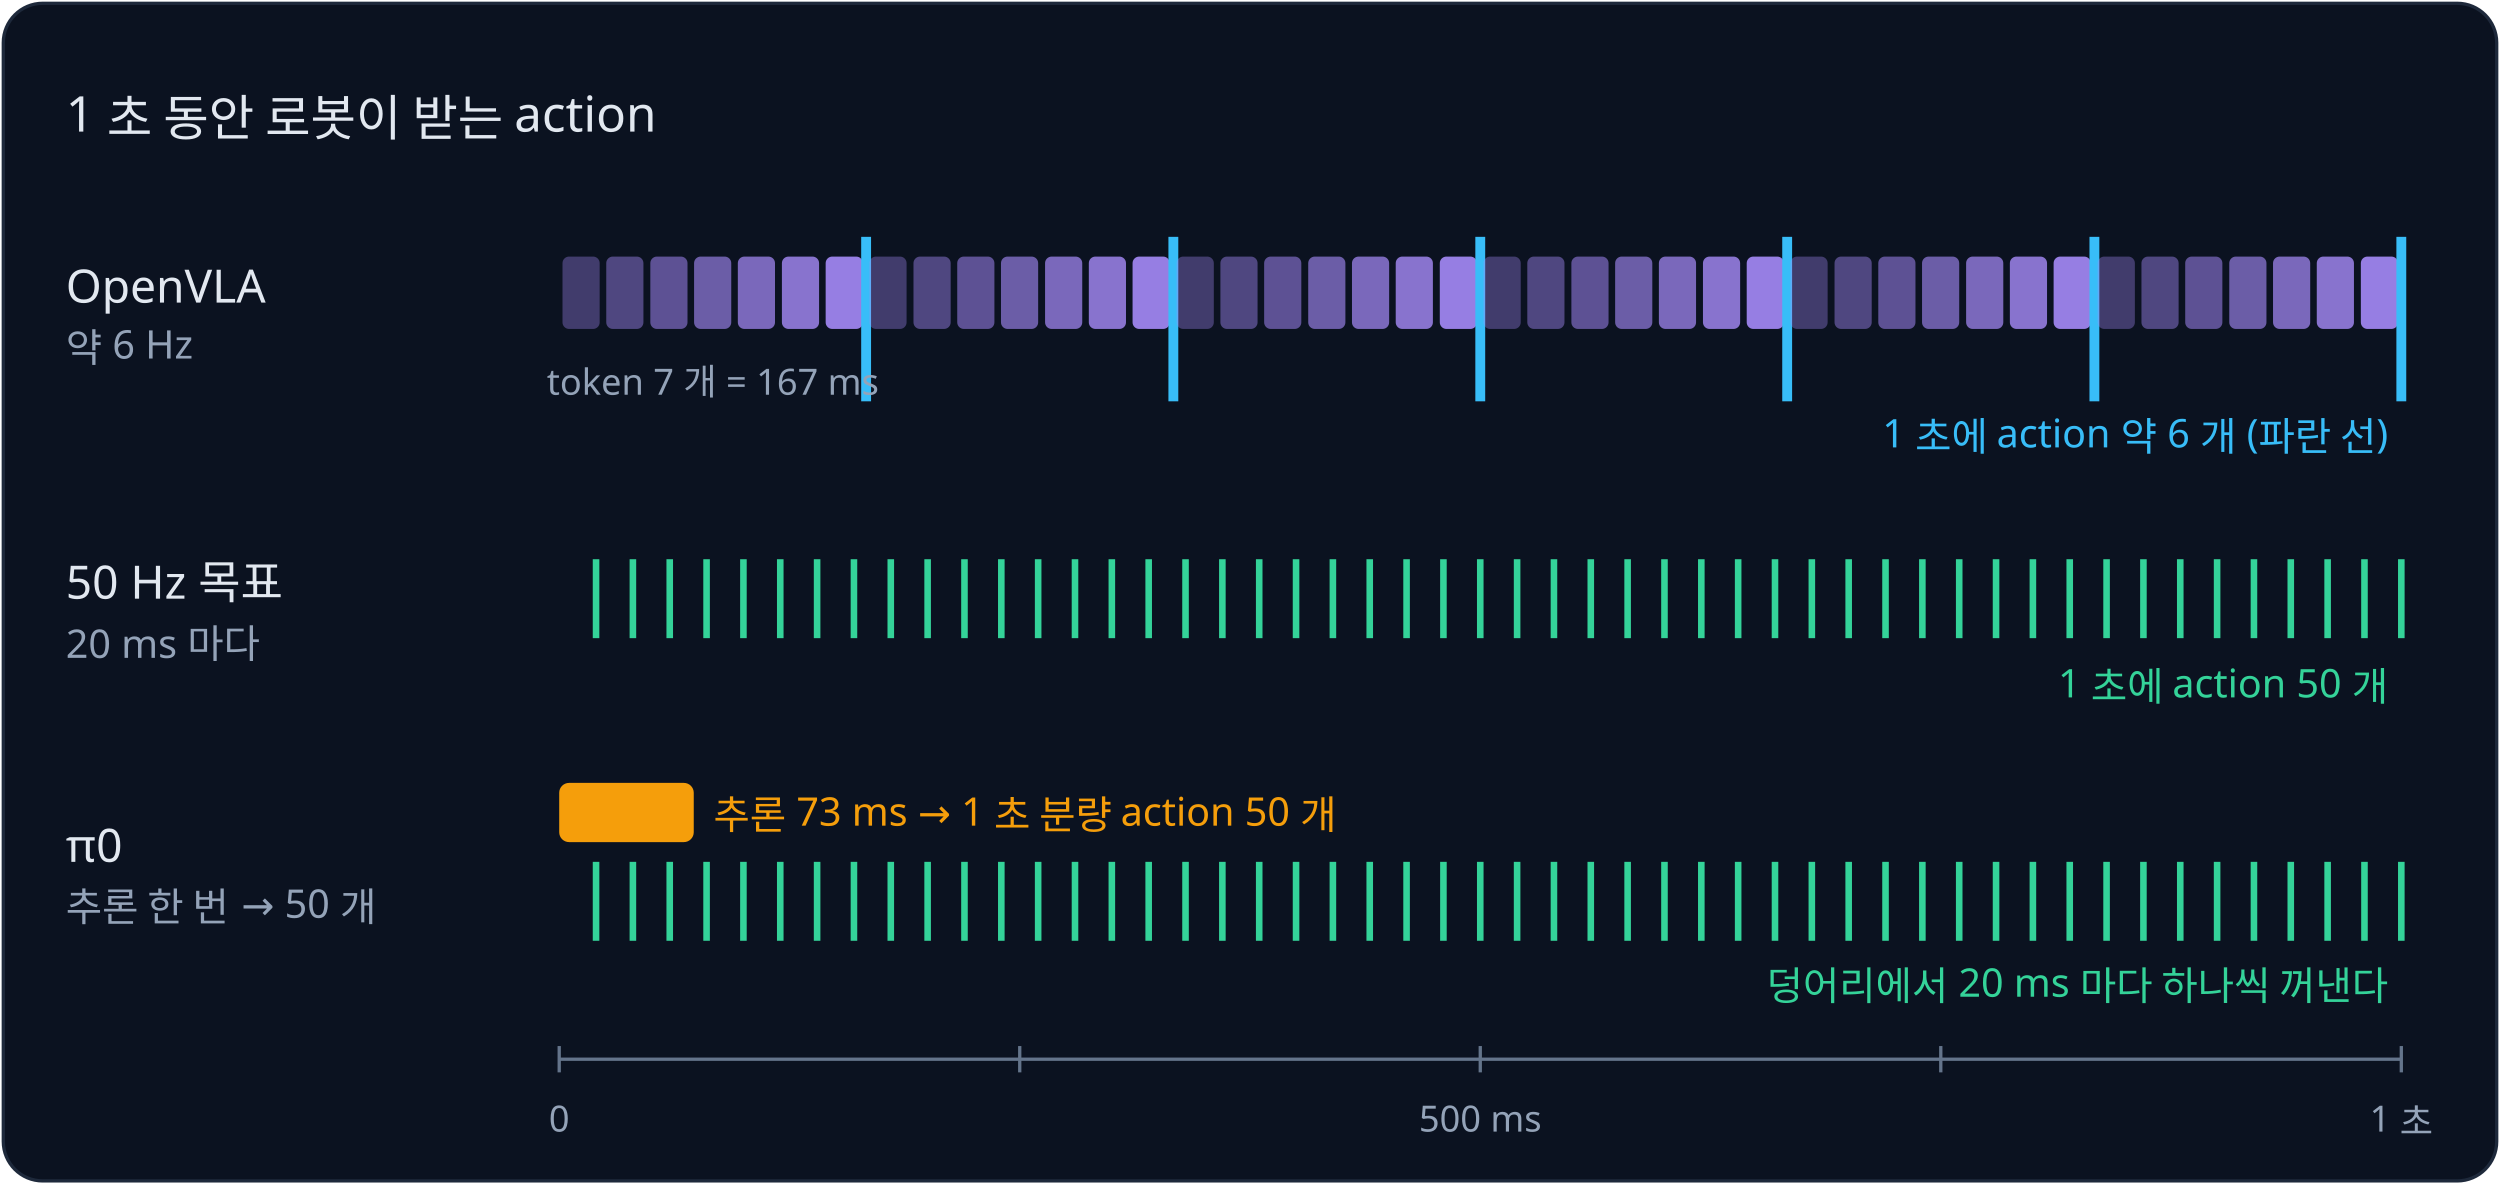
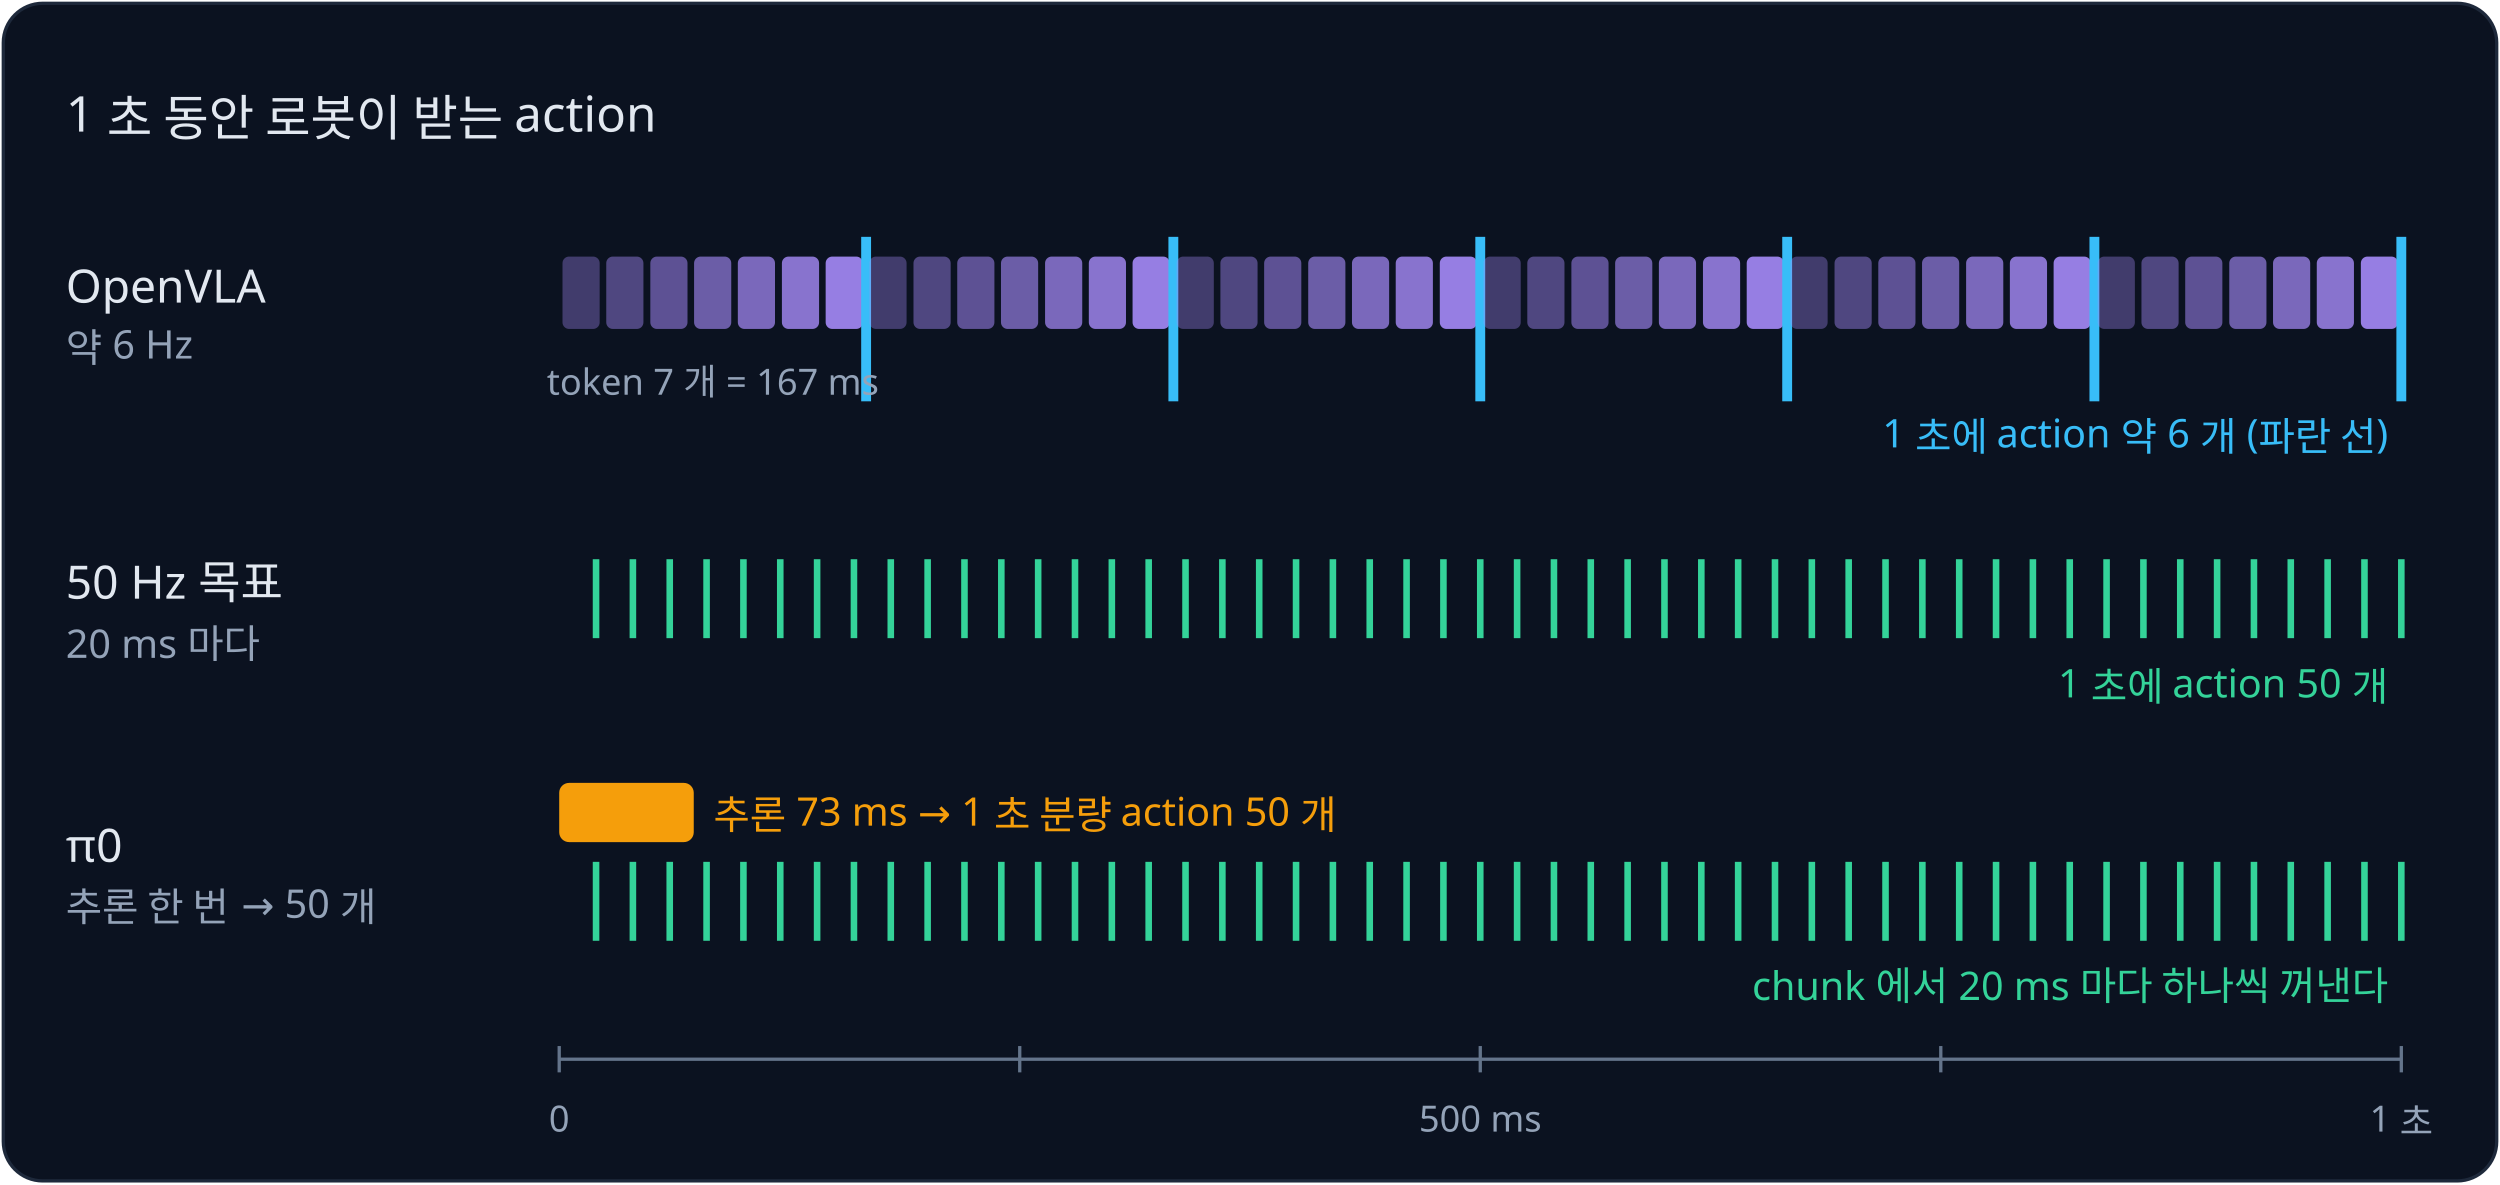
<svg xmlns="http://www.w3.org/2000/svg" viewBox="0 0 760 360" font-family="Pretendard, 'Apple SD Gothic Neo', 'Noto Sans KR', system-ui, sans-serif">
  <defs>
    <marker id="arrow-gray" viewBox="0 0 10 10" refX="9" refY="5" markerWidth="7" markerHeight="7" orient="auto-start-reverse">
      <path d="M0,0 L10,5 L0,10 z" fill="#94a3b8" />
    </marker>
    <marker id="arrow-blue" viewBox="0 0 10 10" refX="9" refY="5" markerWidth="7" markerHeight="7" orient="auto-start-reverse">
      <path d="M0,0 L10,5 L0,10 z" fill="#38bdf8" />
    </marker>
    <marker id="arrow-amber" viewBox="0 0 10 10" refX="9" refY="5" markerWidth="7" markerHeight="7" orient="auto-start-reverse">
      <path d="M0,0 L10,5 L0,10 z" fill="#f59e0b" />
    </marker>
    <marker id="arrow-green" viewBox="0 0 10 10" refX="9" refY="5" markerWidth="7" markerHeight="7" orient="auto-start-reverse">
      <path d="M0,0 L10,5 L0,10 z" fill="#34d399" />
    </marker>
    <marker id="arrow-purple" viewBox="0 0 10 10" refX="9" refY="5" markerWidth="7" markerHeight="7" orient="auto-start-reverse">
      <path d="M0,0 L10,5 L0,10 z" fill="#a78bfa" />
    </marker>
    <marker id="arrow-red" viewBox="0 0 10 10" refX="9" refY="5" markerWidth="7" markerHeight="7" orient="auto-start-reverse">
      <path d="M0,0 L10,5 L0,10 z" fill="#f87171" />
    </marker>
    <marker id="arrow-text" viewBox="0 0 10 10" refX="9" refY="5" markerWidth="7" markerHeight="7" orient="auto-start-reverse">
      <path d="M0,0 L10,5 L0,10 z" fill="#e2e8f0" />
    </marker>
  </defs>
  <rect x="1" y="1" width="758" height="358" rx="12" fill="#0b1220" stroke="#1e293b" />
  <text x="20.0" y="40.0" fill="#e2e8f0" font-size="15" text-anchor="start">1 초 동안 로봇이 받는 action</text>
  <text x="20.0" y="92.0" fill="#e2e8f0" font-size="14" text-anchor="start">OpenVLA</text>
  <text x="20.0" y="110.0" fill="#94a3b8" font-size="12" text-anchor="start">약 6 Hz</text>
  <rect x="171.0" y="78.0" width="11.3" height="22.0" rx="2" fill="#a78bfa" fill-opacity="0.35" />
  <rect x="184.3" y="78.0" width="11.3" height="22.0" rx="2" fill="#a78bfa" fill-opacity="0.44" />
  <rect x="197.7" y="78.0" width="11.3" height="22.0" rx="2" fill="#a78bfa" fill-opacity="0.53" />
  <rect x="211.0" y="78.0" width="11.3" height="22.0" rx="2" fill="#a78bfa" fill-opacity="0.62" />
  <rect x="224.3" y="78.0" width="11.3" height="22.0" rx="2" fill="#a78bfa" fill-opacity="0.71" />
  <rect x="237.7" y="78.0" width="11.3" height="22.0" rx="2" fill="#a78bfa" fill-opacity="0.8" />
  <rect x="251.0" y="78.0" width="11.3" height="22.0" rx="2" fill="#a78bfa" fill-opacity="0.89" />
  <line x1="263.3" y1="72.0" x2="263.3" y2="122.0" stroke="#38bdf8" stroke-width="3" />
  <rect x="264.3" y="78.0" width="11.3" height="22.0" rx="2" fill="#a78bfa" fill-opacity="0.35" />
  <rect x="277.7" y="78.0" width="11.3" height="22.0" rx="2" fill="#a78bfa" fill-opacity="0.44" />
  <rect x="291.0" y="78.0" width="11.3" height="22.0" rx="2" fill="#a78bfa" fill-opacity="0.53" />
  <rect x="304.3" y="78.0" width="11.3" height="22.0" rx="2" fill="#a78bfa" fill-opacity="0.62" />
  <rect x="317.7" y="78.0" width="11.3" height="22.0" rx="2" fill="#a78bfa" fill-opacity="0.71" />
  <rect x="331.0" y="78.0" width="11.3" height="22.0" rx="2" fill="#a78bfa" fill-opacity="0.8" />
  <rect x="344.3" y="78.0" width="11.3" height="22.0" rx="2" fill="#a78bfa" fill-opacity="0.89" />
  <line x1="356.7" y1="72.0" x2="356.7" y2="122.0" stroke="#38bdf8" stroke-width="3" />
  <rect x="357.7" y="78.0" width="11.3" height="22.0" rx="2" fill="#a78bfa" fill-opacity="0.35" />
  <rect x="371.0" y="78.0" width="11.3" height="22.0" rx="2" fill="#a78bfa" fill-opacity="0.44" />
  <rect x="384.3" y="78.0" width="11.3" height="22.0" rx="2" fill="#a78bfa" fill-opacity="0.53" />
  <rect x="397.7" y="78.0" width="11.3" height="22.0" rx="2" fill="#a78bfa" fill-opacity="0.62" />
  <rect x="411.0" y="78.0" width="11.3" height="22.0" rx="2" fill="#a78bfa" fill-opacity="0.71" />
  <rect x="424.3" y="78.0" width="11.3" height="22.0" rx="2" fill="#a78bfa" fill-opacity="0.8" />
  <rect x="437.7" y="78.0" width="11.3" height="22.0" rx="2" fill="#a78bfa" fill-opacity="0.89" />
  <line x1="450.0" y1="72.0" x2="450.0" y2="122.0" stroke="#38bdf8" stroke-width="3" />
  <rect x="451.0" y="78.0" width="11.3" height="22.0" rx="2" fill="#a78bfa" fill-opacity="0.35" />
  <rect x="464.3" y="78.0" width="11.3" height="22.0" rx="2" fill="#a78bfa" fill-opacity="0.44" />
  <rect x="477.7" y="78.0" width="11.3" height="22.0" rx="2" fill="#a78bfa" fill-opacity="0.53" />
  <rect x="491.0" y="78.0" width="11.3" height="22.0" rx="2" fill="#a78bfa" fill-opacity="0.62" />
  <rect x="504.3" y="78.0" width="11.3" height="22.0" rx="2" fill="#a78bfa" fill-opacity="0.71" />
  <rect x="517.7" y="78.0" width="11.3" height="22.0" rx="2" fill="#a78bfa" fill-opacity="0.8" />
  <rect x="531.0" y="78.0" width="11.3" height="22.0" rx="2" fill="#a78bfa" fill-opacity="0.89" />
  <line x1="543.3" y1="72.0" x2="543.3" y2="122.0" stroke="#38bdf8" stroke-width="3" />
  <rect x="544.3" y="78.0" width="11.3" height="22.0" rx="2" fill="#a78bfa" fill-opacity="0.35" />
  <rect x="557.7" y="78.0" width="11.3" height="22.0" rx="2" fill="#a78bfa" fill-opacity="0.44" />
  <rect x="571.0" y="78.0" width="11.3" height="22.0" rx="2" fill="#a78bfa" fill-opacity="0.53" />
  <rect x="584.3" y="78.0" width="11.3" height="22.0" rx="2" fill="#a78bfa" fill-opacity="0.62" />
  <rect x="597.7" y="78.0" width="11.3" height="22.0" rx="2" fill="#a78bfa" fill-opacity="0.71" />
  <rect x="611.0" y="78.0" width="11.3" height="22.0" rx="2" fill="#a78bfa" fill-opacity="0.8" />
  <rect x="624.3" y="78.0" width="11.3" height="22.0" rx="2" fill="#a78bfa" fill-opacity="0.89" />
  <line x1="636.7" y1="72.0" x2="636.7" y2="122.0" stroke="#38bdf8" stroke-width="3" />
  <rect x="637.7" y="78.0" width="11.3" height="22.0" rx="2" fill="#a78bfa" fill-opacity="0.35" />
  <rect x="651.0" y="78.0" width="11.3" height="22.0" rx="2" fill="#a78bfa" fill-opacity="0.44" />
  <rect x="664.3" y="78.0" width="11.3" height="22.0" rx="2" fill="#a78bfa" fill-opacity="0.53" />
  <rect x="677.7" y="78.0" width="11.3" height="22.0" rx="2" fill="#a78bfa" fill-opacity="0.62" />
  <rect x="691.0" y="78.0" width="11.3" height="22.0" rx="2" fill="#a78bfa" fill-opacity="0.71" />
  <rect x="704.3" y="78.0" width="11.3" height="22.0" rx="2" fill="#a78bfa" fill-opacity="0.8" />
  <rect x="717.7" y="78.0" width="11.3" height="22.0" rx="2" fill="#a78bfa" fill-opacity="0.89" />
  <line x1="730.0" y1="72.0" x2="730.0" y2="122.0" stroke="#38bdf8" stroke-width="3" />
  <text x="216.7" y="120.0" fill="#94a3b8" font-size="11" text-anchor="middle">token 7 개 = 167 ms</text>
  <text x="726.0" y="136.0" fill="#38bdf8" font-size="12" text-anchor="end">1 초에 action 약 6 개 (파란 선)</text>
  <text x="20.0" y="182.0" fill="#e2e8f0" font-size="14" text-anchor="start">50 Hz 목표</text>
  <text x="20.0" y="200.0" fill="#94a3b8" font-size="12" text-anchor="start">20 ms 마다</text>
  <line x1="181.2" y1="170.0" x2="181.2" y2="194.0" stroke="#34d399" stroke-width="2" />
  <line x1="192.4" y1="170.0" x2="192.4" y2="194.0" stroke="#34d399" stroke-width="2" />
  <line x1="203.6" y1="170.0" x2="203.6" y2="194.0" stroke="#34d399" stroke-width="2" />
  <line x1="214.8" y1="170.0" x2="214.8" y2="194.0" stroke="#34d399" stroke-width="2" />
  <line x1="226.0" y1="170.0" x2="226.0" y2="194.0" stroke="#34d399" stroke-width="2" />
  <line x1="237.2" y1="170.0" x2="237.2" y2="194.0" stroke="#34d399" stroke-width="2" />
  <line x1="248.4" y1="170.0" x2="248.4" y2="194.0" stroke="#34d399" stroke-width="2" />
  <line x1="259.6" y1="170.0" x2="259.6" y2="194.0" stroke="#34d399" stroke-width="2" />
  <line x1="270.8" y1="170.0" x2="270.8" y2="194.0" stroke="#34d399" stroke-width="2" />
  <line x1="282.0" y1="170.0" x2="282.0" y2="194.0" stroke="#34d399" stroke-width="2" />
  <line x1="293.2" y1="170.0" x2="293.2" y2="194.0" stroke="#34d399" stroke-width="2" />
  <line x1="304.4" y1="170.0" x2="304.4" y2="194.0" stroke="#34d399" stroke-width="2" />
  <line x1="315.6" y1="170.0" x2="315.6" y2="194.0" stroke="#34d399" stroke-width="2" />
  <line x1="326.8" y1="170.0" x2="326.8" y2="194.0" stroke="#34d399" stroke-width="2" />
  <line x1="338.0" y1="170.0" x2="338.0" y2="194.0" stroke="#34d399" stroke-width="2" />
  <line x1="349.2" y1="170.0" x2="349.2" y2="194.0" stroke="#34d399" stroke-width="2" />
  <line x1="360.4" y1="170.0" x2="360.4" y2="194.0" stroke="#34d399" stroke-width="2" />
  <line x1="371.6" y1="170.0" x2="371.6" y2="194.0" stroke="#34d399" stroke-width="2" />
  <line x1="382.8" y1="170.0" x2="382.8" y2="194.0" stroke="#34d399" stroke-width="2" />
  <line x1="394.0" y1="170.0" x2="394.0" y2="194.0" stroke="#34d399" stroke-width="2" />
  <line x1="405.2" y1="170.0" x2="405.2" y2="194.0" stroke="#34d399" stroke-width="2" />
  <line x1="416.4" y1="170.0" x2="416.4" y2="194.0" stroke="#34d399" stroke-width="2" />
  <line x1="427.6" y1="170.0" x2="427.6" y2="194.0" stroke="#34d399" stroke-width="2" />
  <line x1="438.8" y1="170.0" x2="438.8" y2="194.0" stroke="#34d399" stroke-width="2" />
  <line x1="450.0" y1="170.0" x2="450.0" y2="194.0" stroke="#34d399" stroke-width="2" />
  <line x1="461.2" y1="170.0" x2="461.2" y2="194.0" stroke="#34d399" stroke-width="2" />
  <line x1="472.4" y1="170.0" x2="472.4" y2="194.0" stroke="#34d399" stroke-width="2" />
  <line x1="483.6" y1="170.0" x2="483.6" y2="194.0" stroke="#34d399" stroke-width="2" />
  <line x1="494.8" y1="170.0" x2="494.8" y2="194.0" stroke="#34d399" stroke-width="2" />
  <line x1="506.0" y1="170.0" x2="506.0" y2="194.0" stroke="#34d399" stroke-width="2" />
  <line x1="517.2" y1="170.0" x2="517.2" y2="194.0" stroke="#34d399" stroke-width="2" />
  <line x1="528.4" y1="170.0" x2="528.4" y2="194.0" stroke="#34d399" stroke-width="2" />
  <line x1="539.6" y1="170.0" x2="539.6" y2="194.0" stroke="#34d399" stroke-width="2" />
  <line x1="550.8" y1="170.0" x2="550.8" y2="194.0" stroke="#34d399" stroke-width="2" />
  <line x1="562.0" y1="170.0" x2="562.0" y2="194.0" stroke="#34d399" stroke-width="2" />
  <line x1="573.2" y1="170.0" x2="573.2" y2="194.0" stroke="#34d399" stroke-width="2" />
  <line x1="584.4" y1="170.0" x2="584.4" y2="194.0" stroke="#34d399" stroke-width="2" />
  <line x1="595.6" y1="170.0" x2="595.6" y2="194.0" stroke="#34d399" stroke-width="2" />
  <line x1="606.8" y1="170.0" x2="606.8" y2="194.0" stroke="#34d399" stroke-width="2" />
  <line x1="618.0" y1="170.0" x2="618.0" y2="194.0" stroke="#34d399" stroke-width="2" />
  <line x1="629.2" y1="170.0" x2="629.2" y2="194.0" stroke="#34d399" stroke-width="2" />
  <line x1="640.4" y1="170.0" x2="640.4" y2="194.0" stroke="#34d399" stroke-width="2" />
  <line x1="651.6" y1="170.0" x2="651.6" y2="194.0" stroke="#34d399" stroke-width="2" />
  <line x1="662.8" y1="170.0" x2="662.8" y2="194.0" stroke="#34d399" stroke-width="2" />
  <line x1="674.0" y1="170.0" x2="674.0" y2="194.0" stroke="#34d399" stroke-width="2" />
  <line x1="685.2" y1="170.0" x2="685.2" y2="194.0" stroke="#34d399" stroke-width="2" />
  <line x1="696.4" y1="170.0" x2="696.4" y2="194.0" stroke="#34d399" stroke-width="2" />
  <line x1="707.6" y1="170.0" x2="707.6" y2="194.0" stroke="#34d399" stroke-width="2" />
  <line x1="718.8" y1="170.0" x2="718.8" y2="194.0" stroke="#34d399" stroke-width="2" />
  <line x1="730.0" y1="170.0" x2="730.0" y2="194.0" stroke="#34d399" stroke-width="2" />
  <text x="726.0" y="212.0" fill="#34d399" font-size="12" text-anchor="end">1 초에 action 50 개</text>
  <text x="20.0" y="262.0" fill="#e2e8f0" font-size="14" text-anchor="start">π0</text>
  <text x="20.0" y="280.0" fill="#94a3b8" font-size="12" text-anchor="start">추론 한 번 → 50 개</text>
  <rect x="170.0" y="238.0" width="40.9" height="18.0" rx="3" fill="#f59e0b" />
  <text x="216.9" y="252.0" fill="#f59e0b" font-size="12" text-anchor="start">추론 73 ms → 1 초 분량 action 50 개</text>
  <line x1="181.2" y1="262.0" x2="181.2" y2="286.0" stroke="#34d399" stroke-width="2" />
  <line x1="192.4" y1="262.0" x2="192.4" y2="286.0" stroke="#34d399" stroke-width="2" />
  <line x1="203.6" y1="262.0" x2="203.6" y2="286.0" stroke="#34d399" stroke-width="2" />
  <line x1="214.8" y1="262.0" x2="214.8" y2="286.0" stroke="#34d399" stroke-width="2" />
  <line x1="226.0" y1="262.0" x2="226.0" y2="286.0" stroke="#34d399" stroke-width="2" />
  <line x1="237.2" y1="262.0" x2="237.2" y2="286.0" stroke="#34d399" stroke-width="2" />
  <line x1="248.4" y1="262.0" x2="248.4" y2="286.0" stroke="#34d399" stroke-width="2" />
  <line x1="259.6" y1="262.0" x2="259.6" y2="286.0" stroke="#34d399" stroke-width="2" />
  <line x1="270.8" y1="262.0" x2="270.8" y2="286.0" stroke="#34d399" stroke-width="2" />
  <line x1="282.0" y1="262.0" x2="282.0" y2="286.0" stroke="#34d399" stroke-width="2" />
  <line x1="293.2" y1="262.0" x2="293.2" y2="286.0" stroke="#34d399" stroke-width="2" />
  <line x1="304.4" y1="262.0" x2="304.4" y2="286.0" stroke="#34d399" stroke-width="2" />
  <line x1="315.6" y1="262.0" x2="315.6" y2="286.0" stroke="#34d399" stroke-width="2" />
  <line x1="326.8" y1="262.0" x2="326.8" y2="286.0" stroke="#34d399" stroke-width="2" />
  <line x1="338.0" y1="262.0" x2="338.0" y2="286.0" stroke="#34d399" stroke-width="2" />
  <line x1="349.2" y1="262.0" x2="349.2" y2="286.0" stroke="#34d399" stroke-width="2" />
  <line x1="360.4" y1="262.0" x2="360.4" y2="286.0" stroke="#34d399" stroke-width="2" />
  <line x1="371.6" y1="262.0" x2="371.6" y2="286.0" stroke="#34d399" stroke-width="2" />
  <line x1="382.8" y1="262.0" x2="382.8" y2="286.0" stroke="#34d399" stroke-width="2" />
  <line x1="394.0" y1="262.0" x2="394.0" y2="286.0" stroke="#34d399" stroke-width="2" />
  <line x1="405.2" y1="262.0" x2="405.2" y2="286.0" stroke="#34d399" stroke-width="2" />
  <line x1="416.4" y1="262.0" x2="416.4" y2="286.0" stroke="#34d399" stroke-width="2" />
  <line x1="427.6" y1="262.0" x2="427.6" y2="286.0" stroke="#34d399" stroke-width="2" />
  <line x1="438.8" y1="262.0" x2="438.8" y2="286.0" stroke="#34d399" stroke-width="2" />
  <line x1="450.0" y1="262.0" x2="450.0" y2="286.0" stroke="#34d399" stroke-width="2" />
  <line x1="461.2" y1="262.0" x2="461.2" y2="286.0" stroke="#34d399" stroke-width="2" />
  <line x1="472.4" y1="262.0" x2="472.4" y2="286.0" stroke="#34d399" stroke-width="2" />
  <line x1="483.6" y1="262.0" x2="483.6" y2="286.0" stroke="#34d399" stroke-width="2" />
  <line x1="494.8" y1="262.0" x2="494.8" y2="286.0" stroke="#34d399" stroke-width="2" />
  <line x1="506.0" y1="262.0" x2="506.0" y2="286.0" stroke="#34d399" stroke-width="2" />
  <line x1="517.2" y1="262.0" x2="517.2" y2="286.0" stroke="#34d399" stroke-width="2" />
  <line x1="528.4" y1="262.0" x2="528.4" y2="286.0" stroke="#34d399" stroke-width="2" />
  <line x1="539.6" y1="262.0" x2="539.6" y2="286.0" stroke="#34d399" stroke-width="2" />
  <line x1="550.8" y1="262.0" x2="550.8" y2="286.0" stroke="#34d399" stroke-width="2" />
  <line x1="562.0" y1="262.0" x2="562.0" y2="286.0" stroke="#34d399" stroke-width="2" />
  <line x1="573.2" y1="262.0" x2="573.2" y2="286.0" stroke="#34d399" stroke-width="2" />
  <line x1="584.4" y1="262.0" x2="584.4" y2="286.0" stroke="#34d399" stroke-width="2" />
  <line x1="595.6" y1="262.0" x2="595.6" y2="286.0" stroke="#34d399" stroke-width="2" />
  <line x1="606.8" y1="262.0" x2="606.8" y2="286.0" stroke="#34d399" stroke-width="2" />
  <line x1="618.0" y1="262.0" x2="618.0" y2="286.0" stroke="#34d399" stroke-width="2" />
  <line x1="629.2" y1="262.0" x2="629.2" y2="286.0" stroke="#34d399" stroke-width="2" />
  <line x1="640.4" y1="262.0" x2="640.4" y2="286.0" stroke="#34d399" stroke-width="2" />
  <line x1="651.6" y1="262.0" x2="651.6" y2="286.0" stroke="#34d399" stroke-width="2" />
  <line x1="662.8" y1="262.0" x2="662.8" y2="286.0" stroke="#34d399" stroke-width="2" />
  <line x1="674.0" y1="262.0" x2="674.0" y2="286.0" stroke="#34d399" stroke-width="2" />
  <line x1="685.2" y1="262.0" x2="685.2" y2="286.0" stroke="#34d399" stroke-width="2" />
  <line x1="696.4" y1="262.0" x2="696.4" y2="286.0" stroke="#34d399" stroke-width="2" />
  <line x1="707.6" y1="262.0" x2="707.6" y2="286.0" stroke="#34d399" stroke-width="2" />
  <line x1="718.8" y1="262.0" x2="718.8" y2="286.0" stroke="#34d399" stroke-width="2" />
  <line x1="730.0" y1="262.0" x2="730.0" y2="286.0" stroke="#34d399" stroke-width="2" />
-   <text x="726.0" y="304.0" fill="#34d399" font-size="12" text-anchor="end">덩어리에서 20 ms 마다 하나씩 꺼낸다</text>
+   <text x="726.0" y="304.0" fill="#34d399" font-size="12" text-anchor="end">chunk 에서 20 ms 마다 하나씩 꺼낸다</text>
  <line x1="170.0" y1="322.0" x2="730.0" y2="322.0" stroke="#64748b" stroke-width="1" />
  <line x1="170.0" y1="318.0" x2="170.0" y2="326.0" stroke="#64748b" stroke-width="1" />
  <line x1="310.0" y1="318.0" x2="310.0" y2="326.0" stroke="#64748b" stroke-width="1" />
  <line x1="450.0" y1="318.0" x2="450.0" y2="326.0" stroke="#64748b" stroke-width="1" />
  <line x1="590.0" y1="318.0" x2="590.0" y2="326.0" stroke="#64748b" stroke-width="1" />
  <line x1="730.0" y1="318.0" x2="730.0" y2="326.0" stroke="#64748b" stroke-width="1" />
  <text x="170.0" y="344.0" fill="#94a3b8" font-size="11" text-anchor="middle">0</text>
  <text x="450.0" y="344.0" fill="#94a3b8" font-size="11" text-anchor="middle">500 ms</text>
  <text x="730.0" y="344.0" fill="#94a3b8" font-size="11" text-anchor="middle">1 초</text>
</svg>
